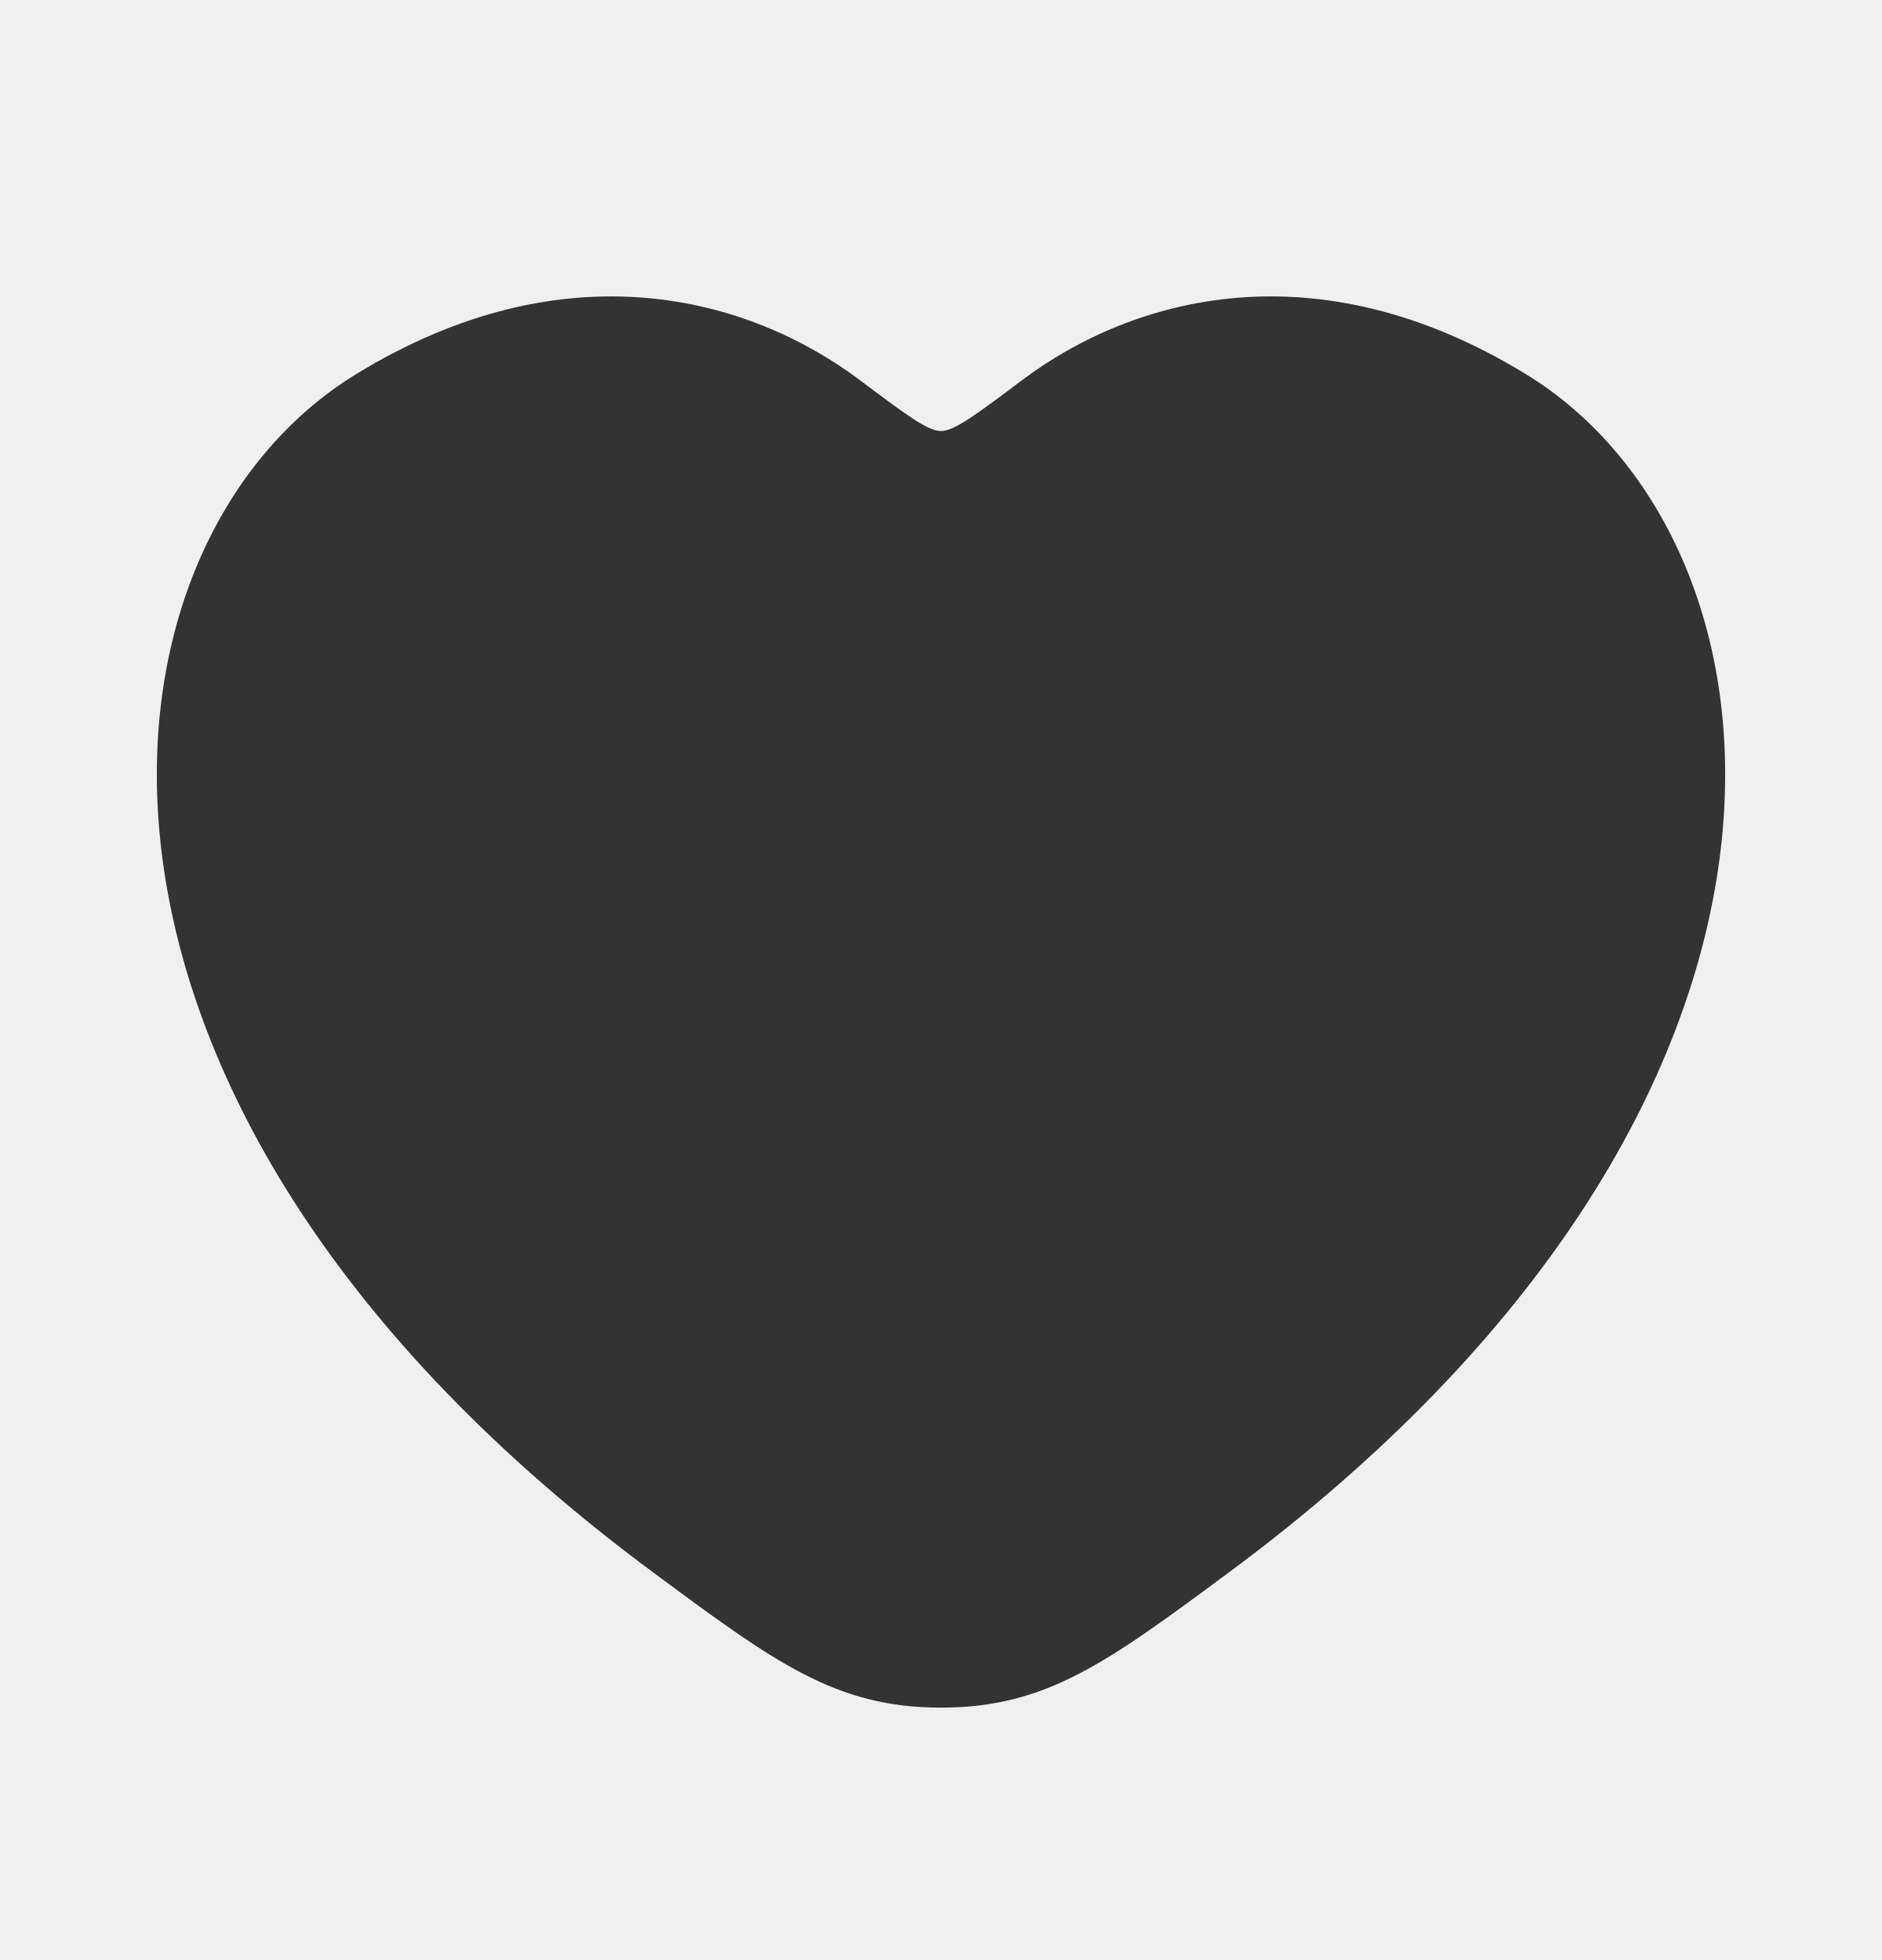
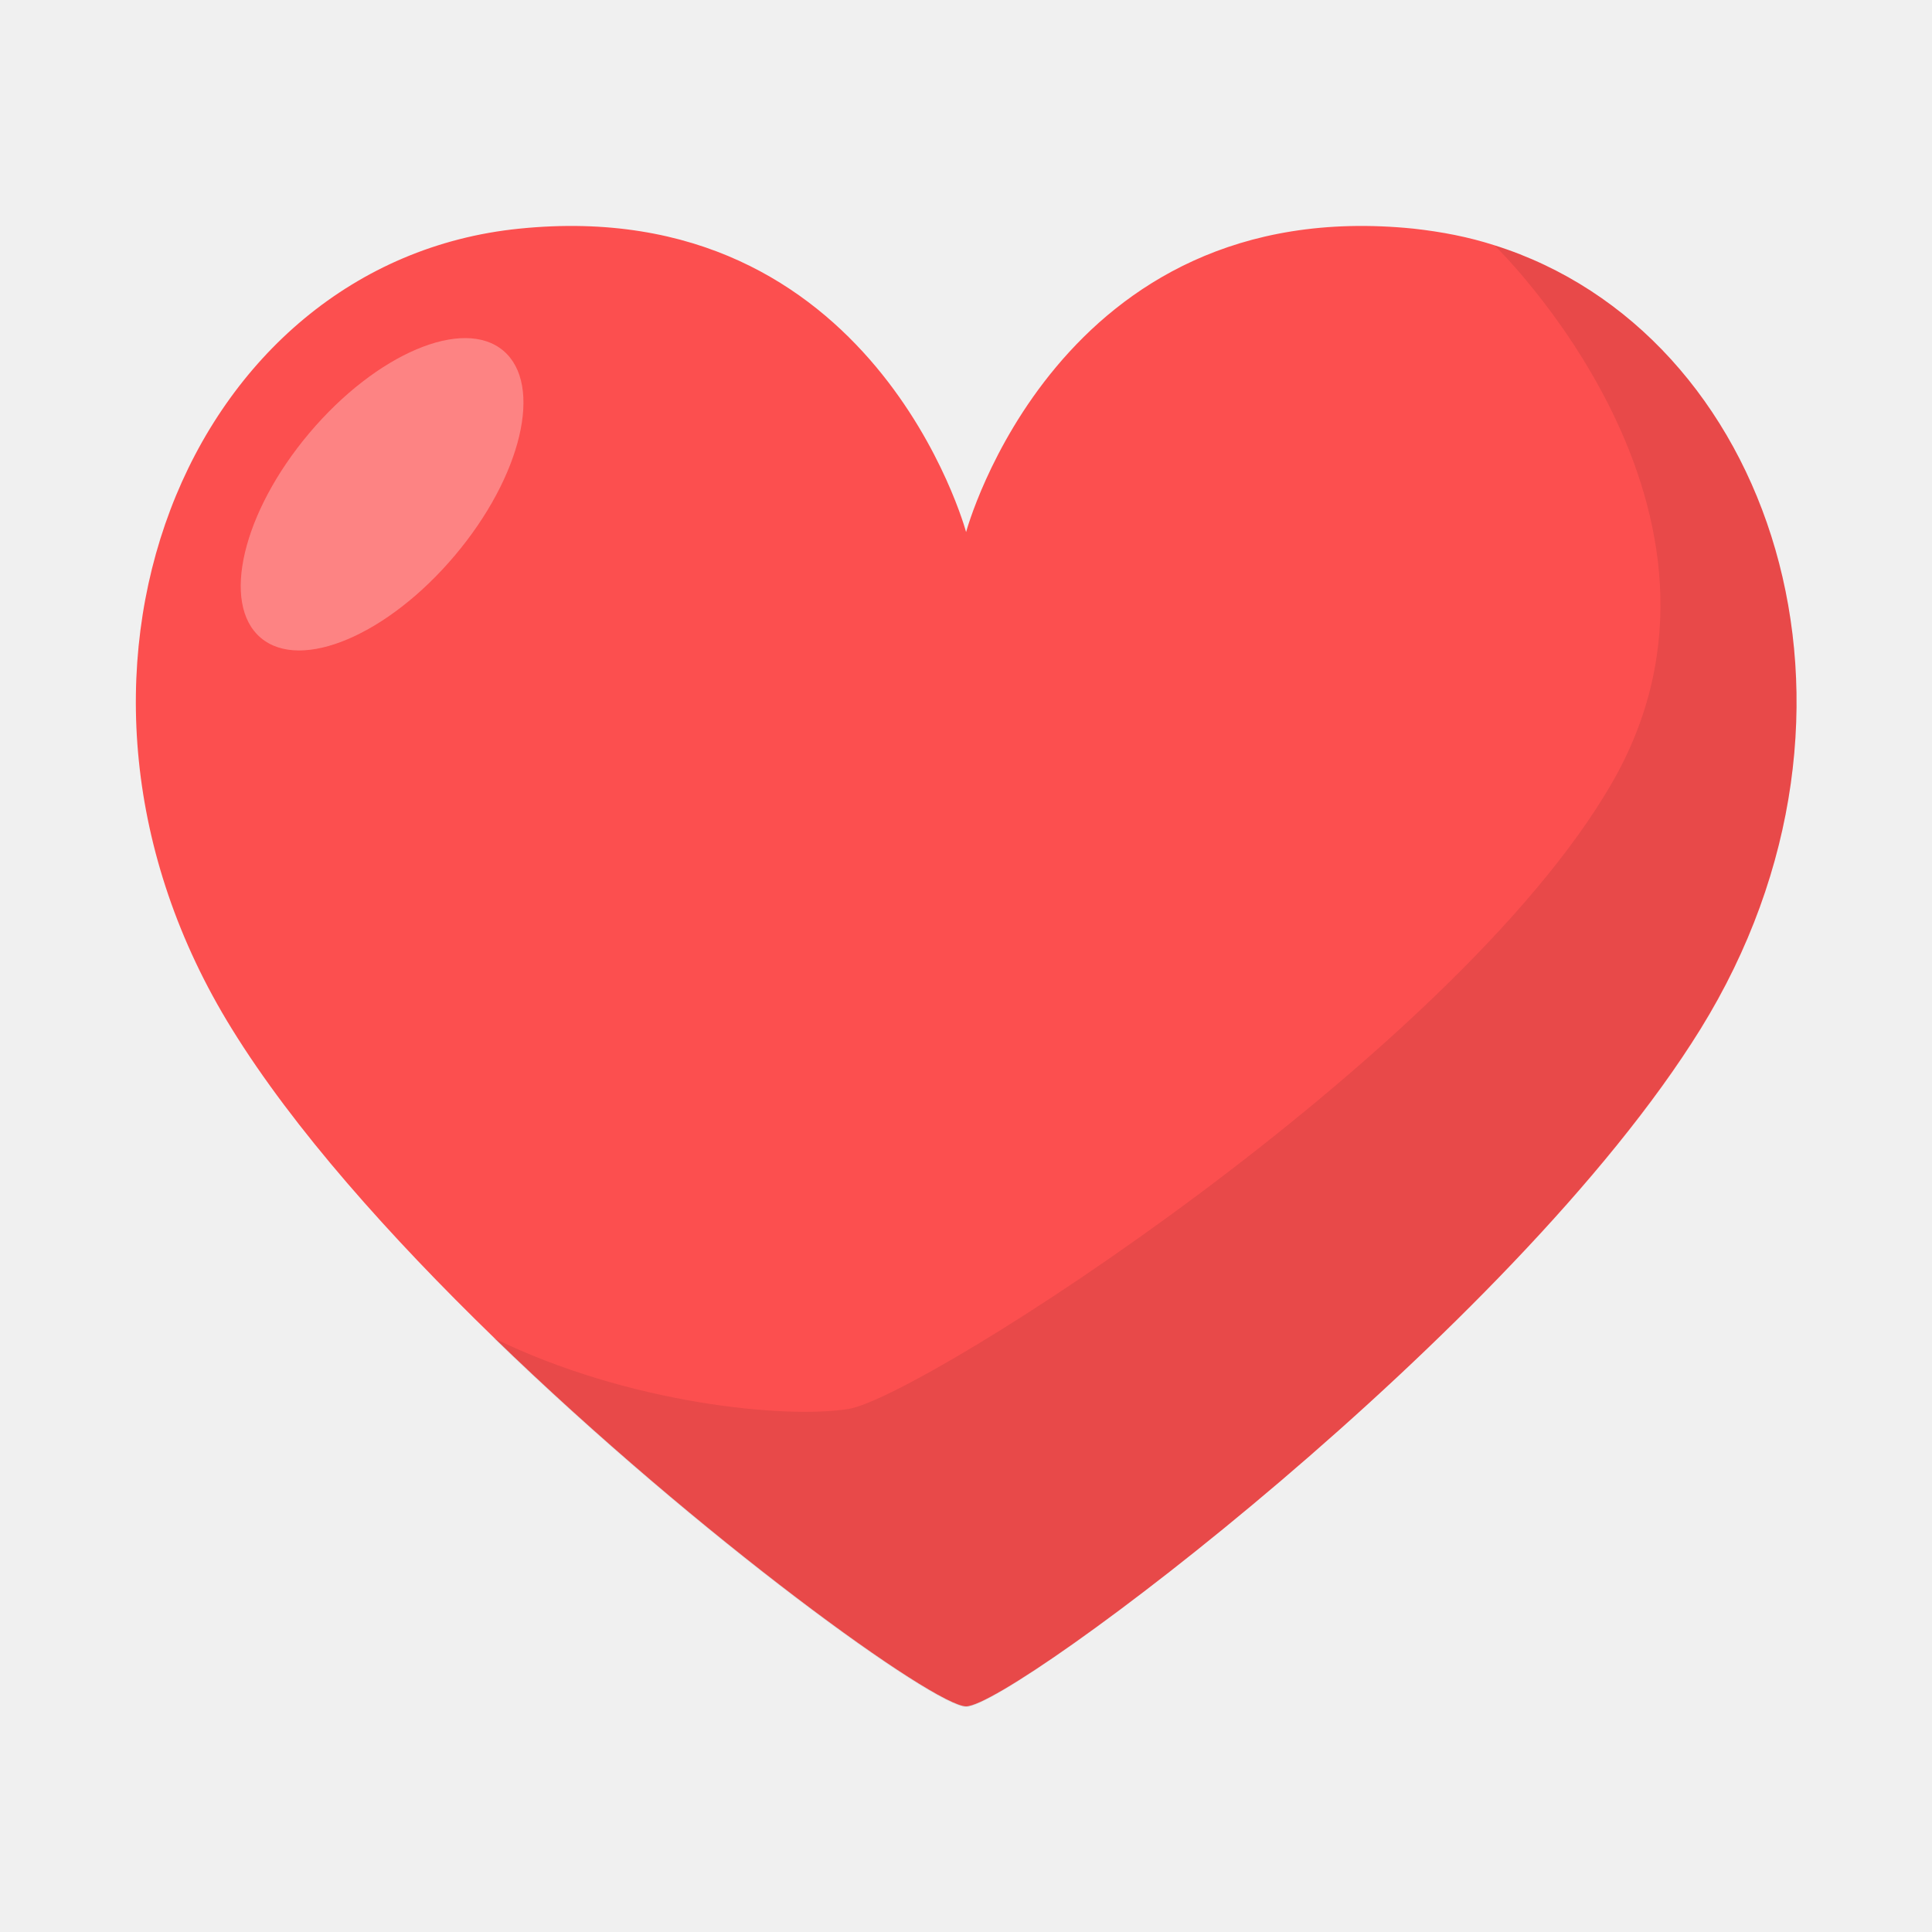
- <svg xmlns="http://www.w3.org/2000/svg" width="24" height="25" viewBox="0 0 24 25" fill="none">
-   <path d="M19.463 4.775C16.781 3.13 14.44 3.793 13.034 4.849C12.458 5.282 12.17 5.498 12 5.498C11.83 5.498 11.542 5.282 10.966 4.849C9.56 3.793 7.219 3.13 4.537 4.775C1.018 6.934 0.222 14.056 8.34 20.064C9.886 21.209 10.659 21.781 12 21.781C13.341 21.781 14.114 21.209 15.661 20.064C23.778 14.056 22.982 6.934 19.463 4.775Z" fill="#333333" />
+ <svg xmlns="http://www.w3.org/2000/svg" width="20" height="20" viewBox="0 0 20 20" fill="none">
+   <path d="M15.47 2.539C15.204 2.453 14.923 2.399 14.633 2.367C10.946 1.992 10.001 5.508 10.001 5.508C10.001 5.508 9.055 1.992 5.376 2.367C1.954 2.711 0.157 7.024 2.399 10.649C3.04 11.688 4.04 12.805 5.11 13.844C7.259 15.93 9.68 17.664 10.001 17.664C10.485 17.664 15.665 13.781 17.602 10.656C19.657 7.336 18.329 3.438 15.47 2.539Z" fill="#FC4F4F" />
+   <path d="M17.602 10.648C19.657 7.336 18.329 3.438 15.47 2.539C15.47 2.539 18.321 5.289 16.68 8.117C15.04 10.945 9.555 14.461 8.782 14.586C8.141 14.688 6.516 14.539 5.11 13.852C7.259 15.938 9.68 17.672 10.001 17.672C10.485 17.664 15.665 13.781 17.602 10.648Z" fill="black" fill-opacity="0.082" />
+   <path opacity="0.3" d="M4.707 5.752C5.401 4.931 5.626 3.981 5.21 3.63C4.795 3.28 3.896 3.661 3.203 4.482C2.51 5.303 2.285 6.253 2.7 6.603C3.116 6.954 4.014 6.573 4.707 5.752Z" fill="white" />
</svg>
